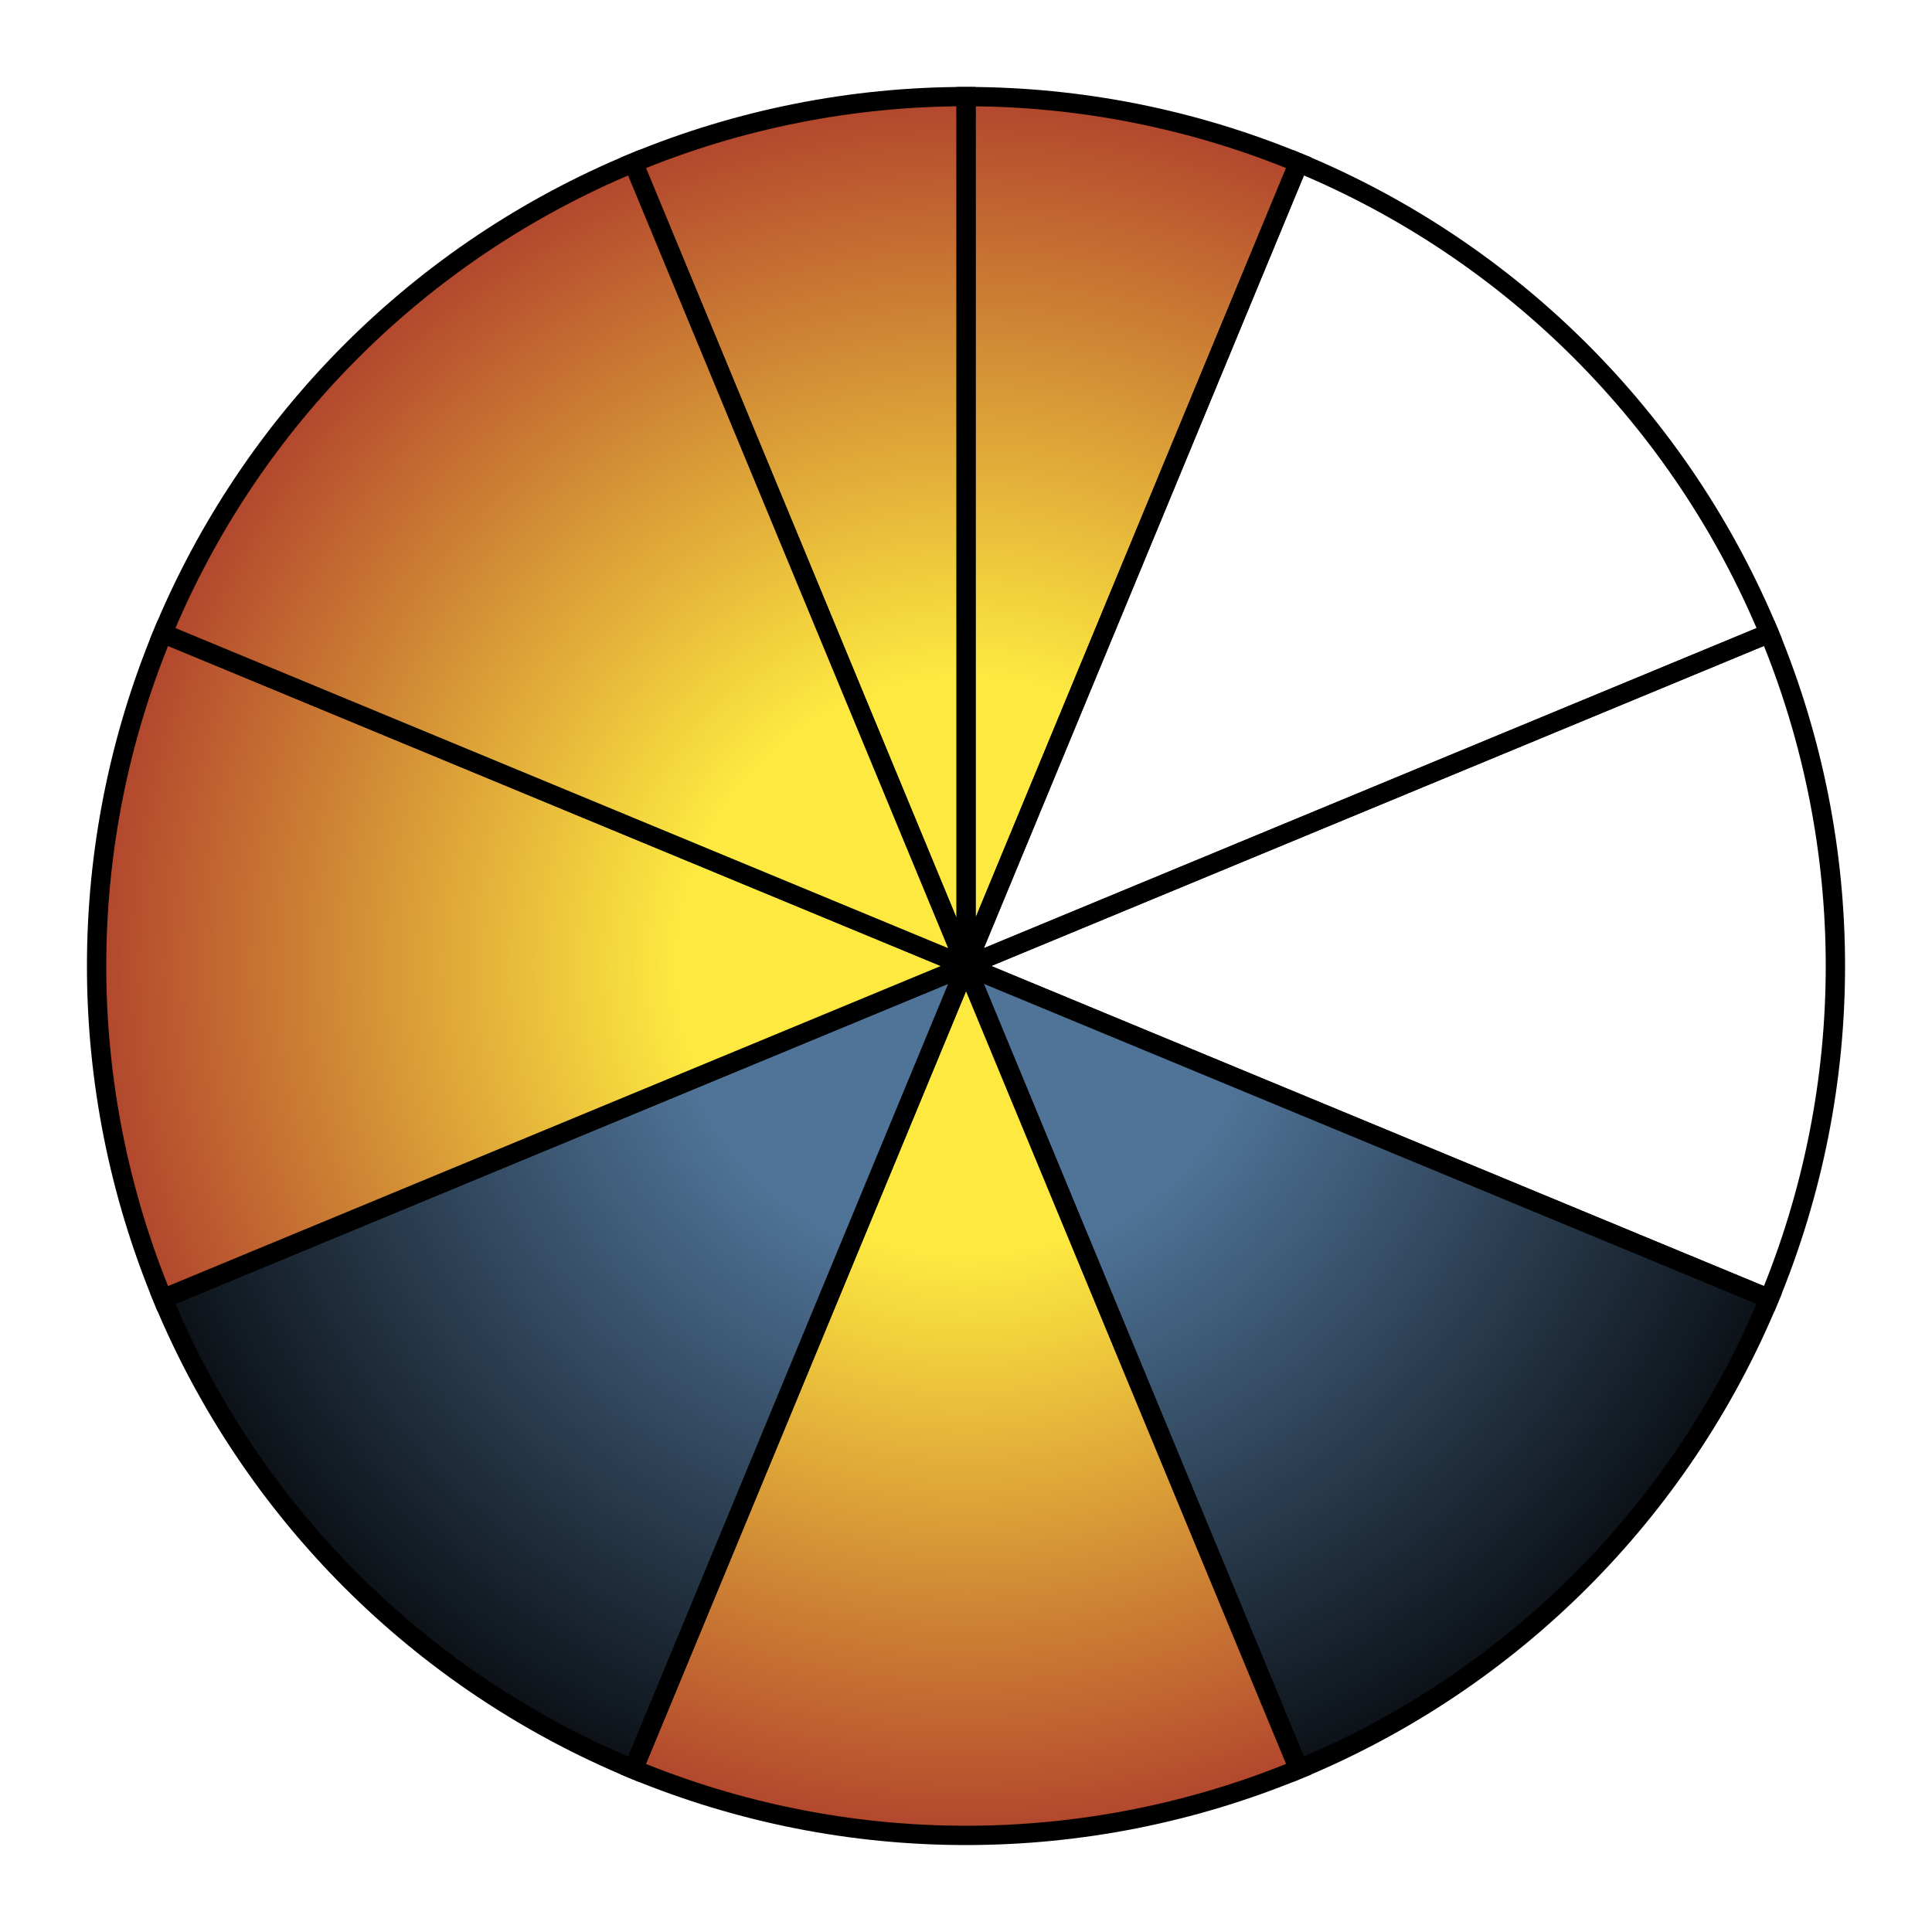
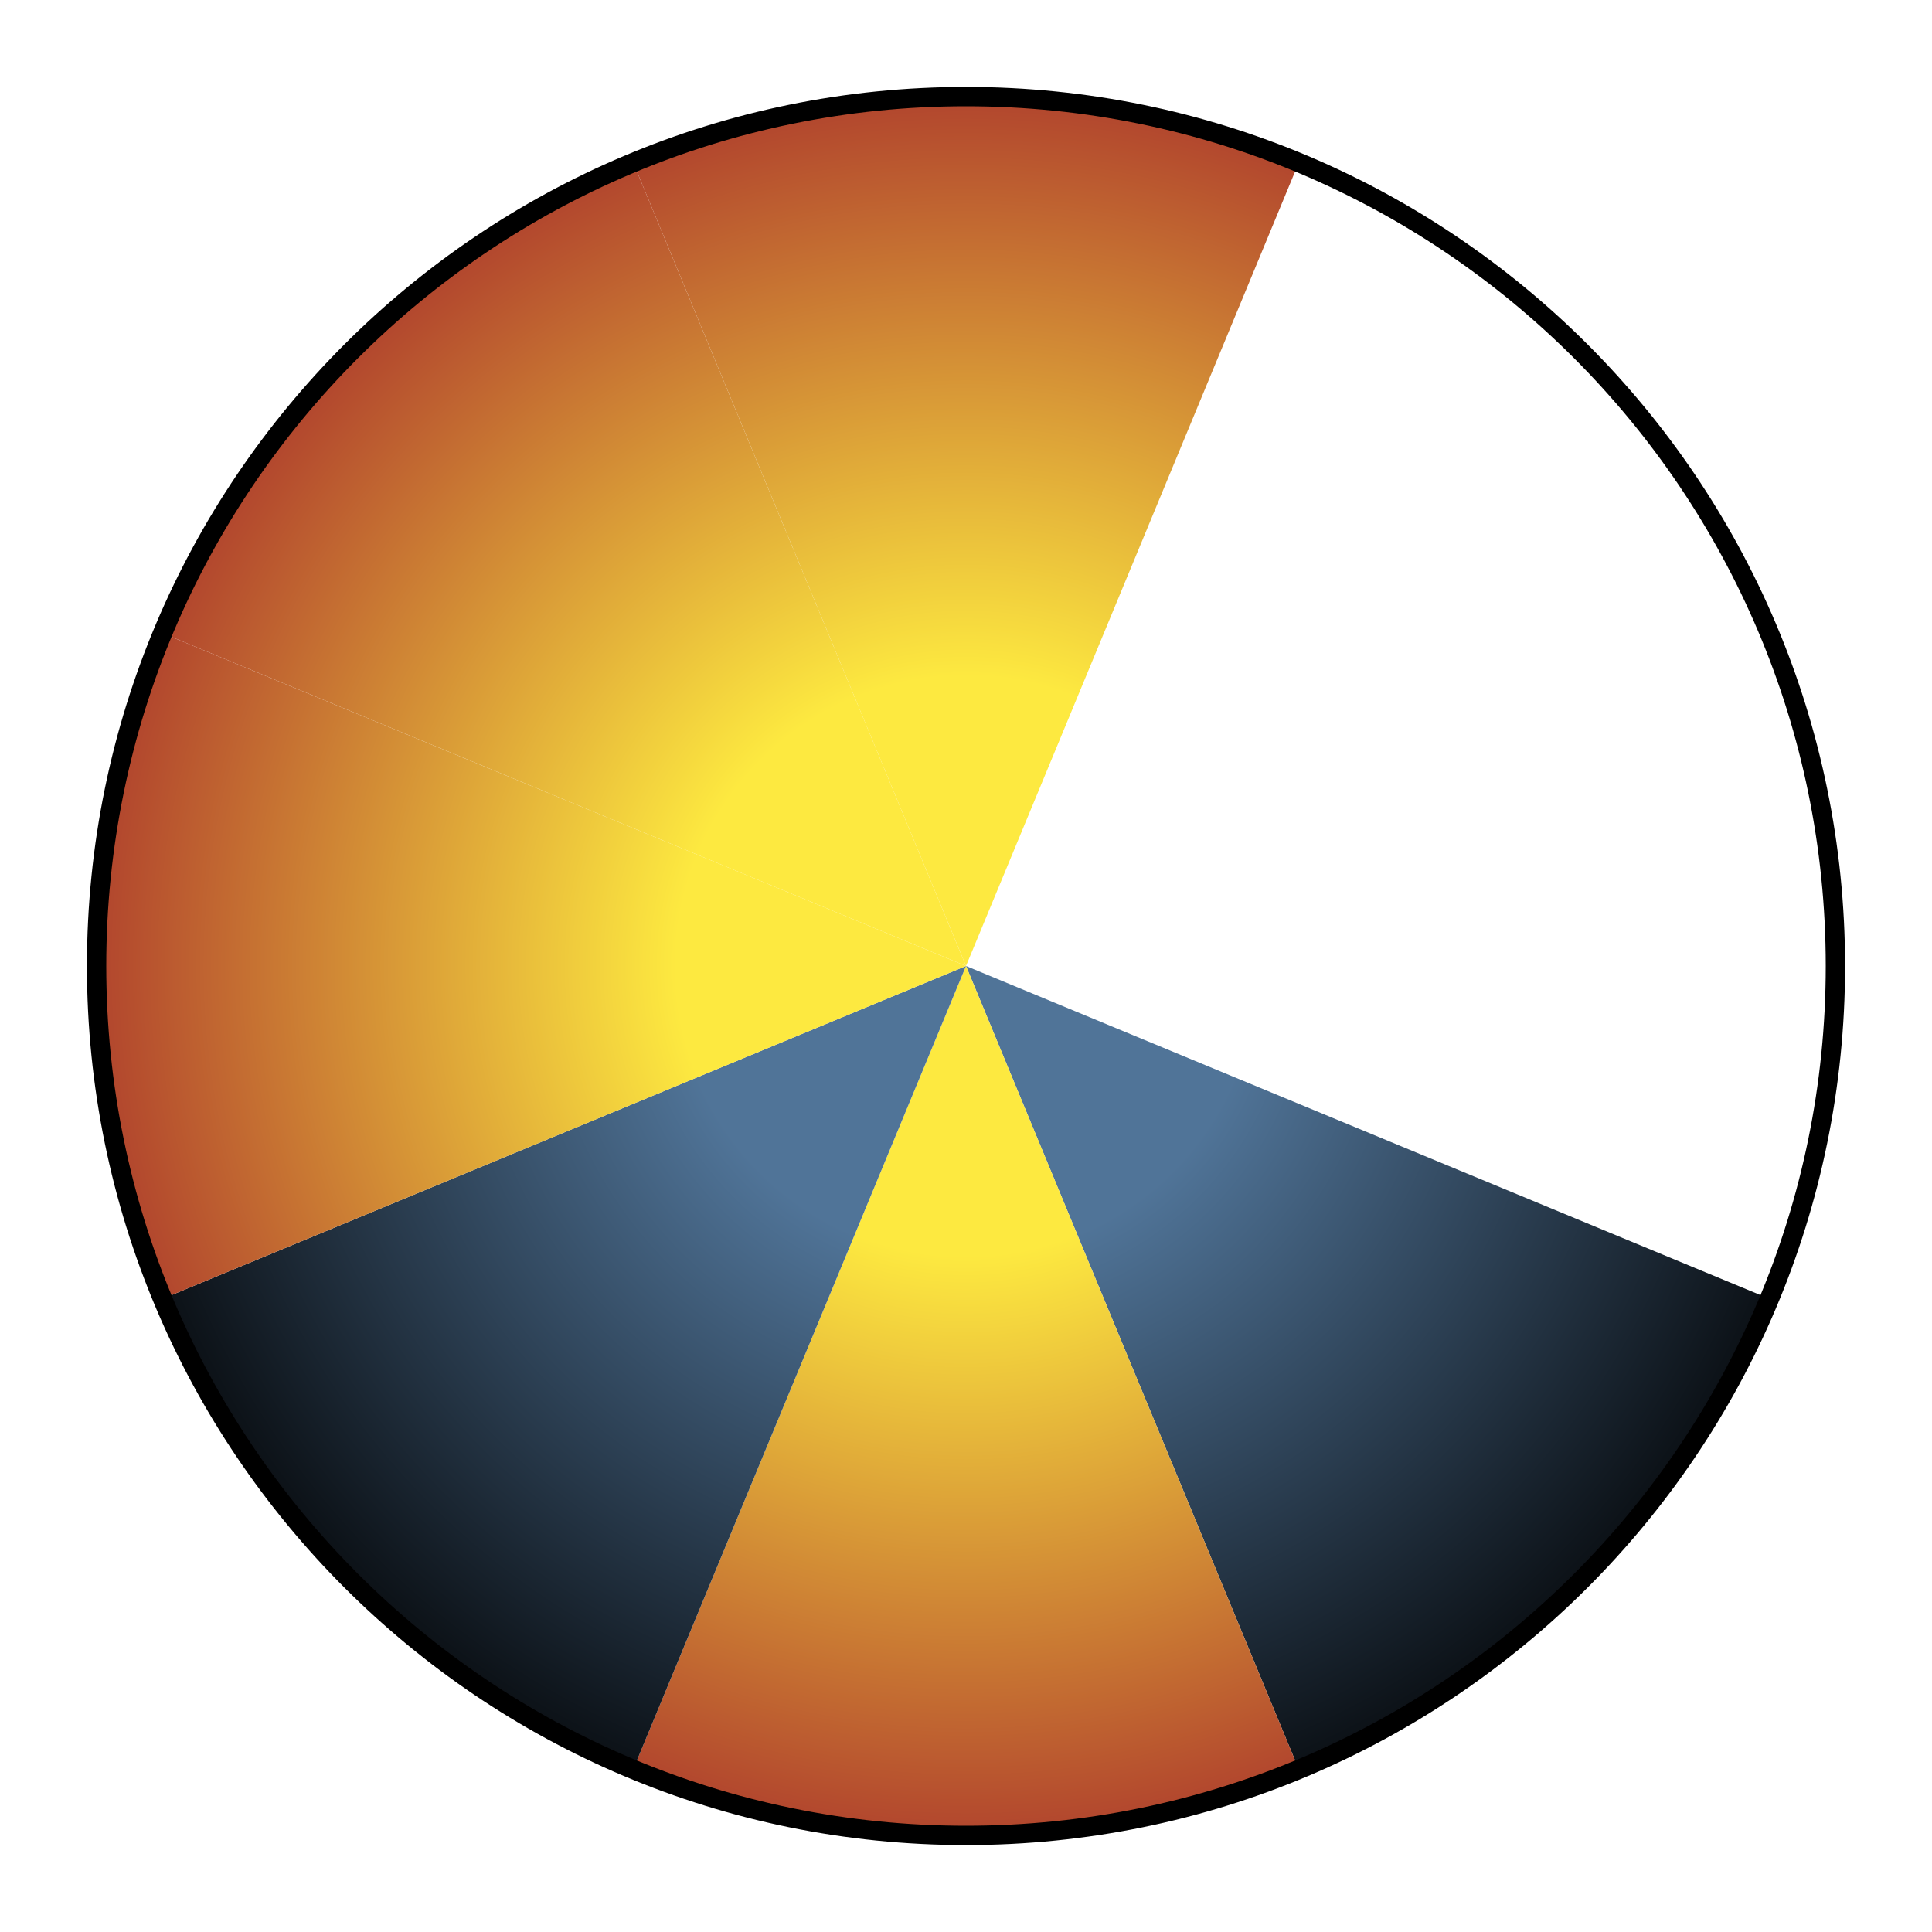
<svg xmlns="http://www.w3.org/2000/svg" width="210" height="210" viewBox="0 0 200 200">
  <defs>
    <radialGradient gradientUnits="userSpaceOnUse" id="golden-on" cx="0" cy="0" r="100" fx="0" fy="0">
      <stop offset="0%" stop-color="#FDE940" />
      <stop offset="30%" stop-color="#FDE940" />
      <stop offset="100%" stop-color="brown" />
    </radialGradient>
    <radialGradient gradientUnits="userSpaceOnUse" id="night-on" cx="0" cy="0" r="100" fx="0" fy="0">
      <stop offset="0%" stop-color="#507498" />
      <stop offset="30%" stop-color="#507498" />
      <stop offset="100%" stop-color="" />
    </radialGradient>
  </defs>
-   <g transform="translate(100,100)" stroke="#000" stroke-width="2">
+   <g transform="translate(100,100)" stroke="#000" stroke-width="0">
    <path d="M 0 0 34.442 -83.149  A 90 90 0 0 0  5.5109105961630896e-15 -90.0 Z" fill="url(#golden-on)" />
    <path d="M 0 0 5.5109105961630896e-15 -90.0  A 90 90 0 0 0  -34.442 -83.149 Z" fill="url(#golden-on)" />
    <path d="M 0 0 83.149 -34.442  A 90 90 0 0 0  34.442 -83.149 Z" fill="url(#off)" />
    <path d="M 0 0 83.149 34.442  A 90 90 0 0 0  83.149 -34.442 Z" fill="url(#off)" />
    <path d="M 0 0 34.442 83.149  A 90 90 0 0 0  83.149 34.442 Z" fill="url(#night-on)" />
    <path d="M 0 0 -34.442 83.149  A 90 90 0 0 0  34.442 83.149 Z" fill="url(#golden-on)" />
    <path d="M 0 0 -83.149 34.442  A 90 90 0 0 0  -34.442 83.149 Z" fill="url(#night-on)" />
    <path d="M 0 0 -83.149 -34.442  A 90 90 0 0 0  -83.149 34.442 Z" fill="url(#golden-on)" />
    <path d="M 0 0 -34.442 -83.149  A 90 90 0 0 0  -83.149 -34.442 Z" fill="url(#golden-on)" />
+     <circle cx="0" cy="0" r="90" fill="none" stroke="black" stroke-width="2" />
  </g>
</svg>
